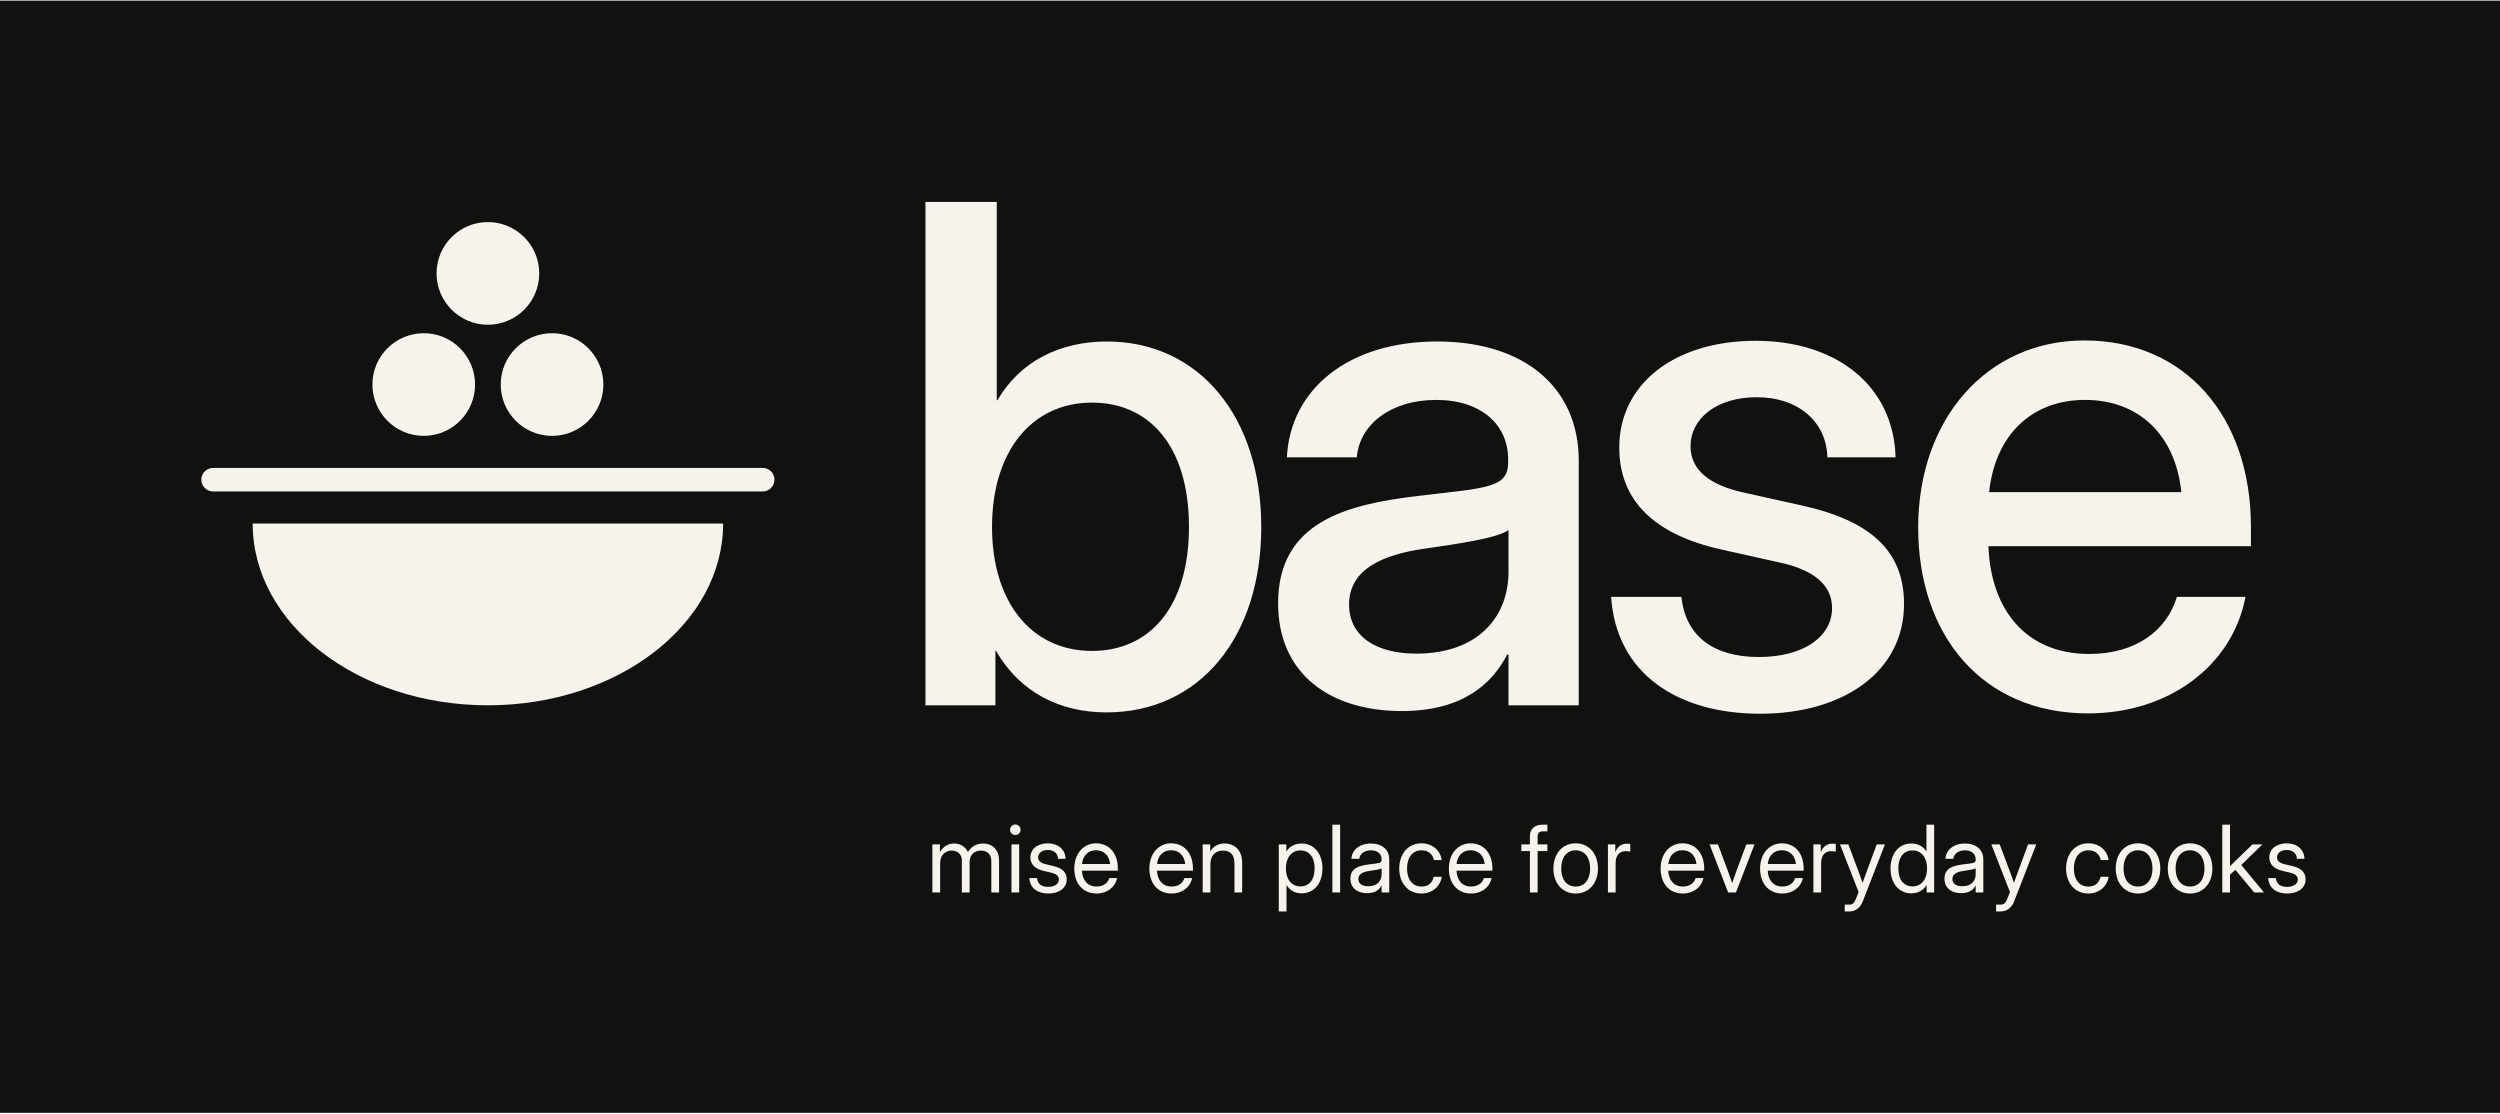
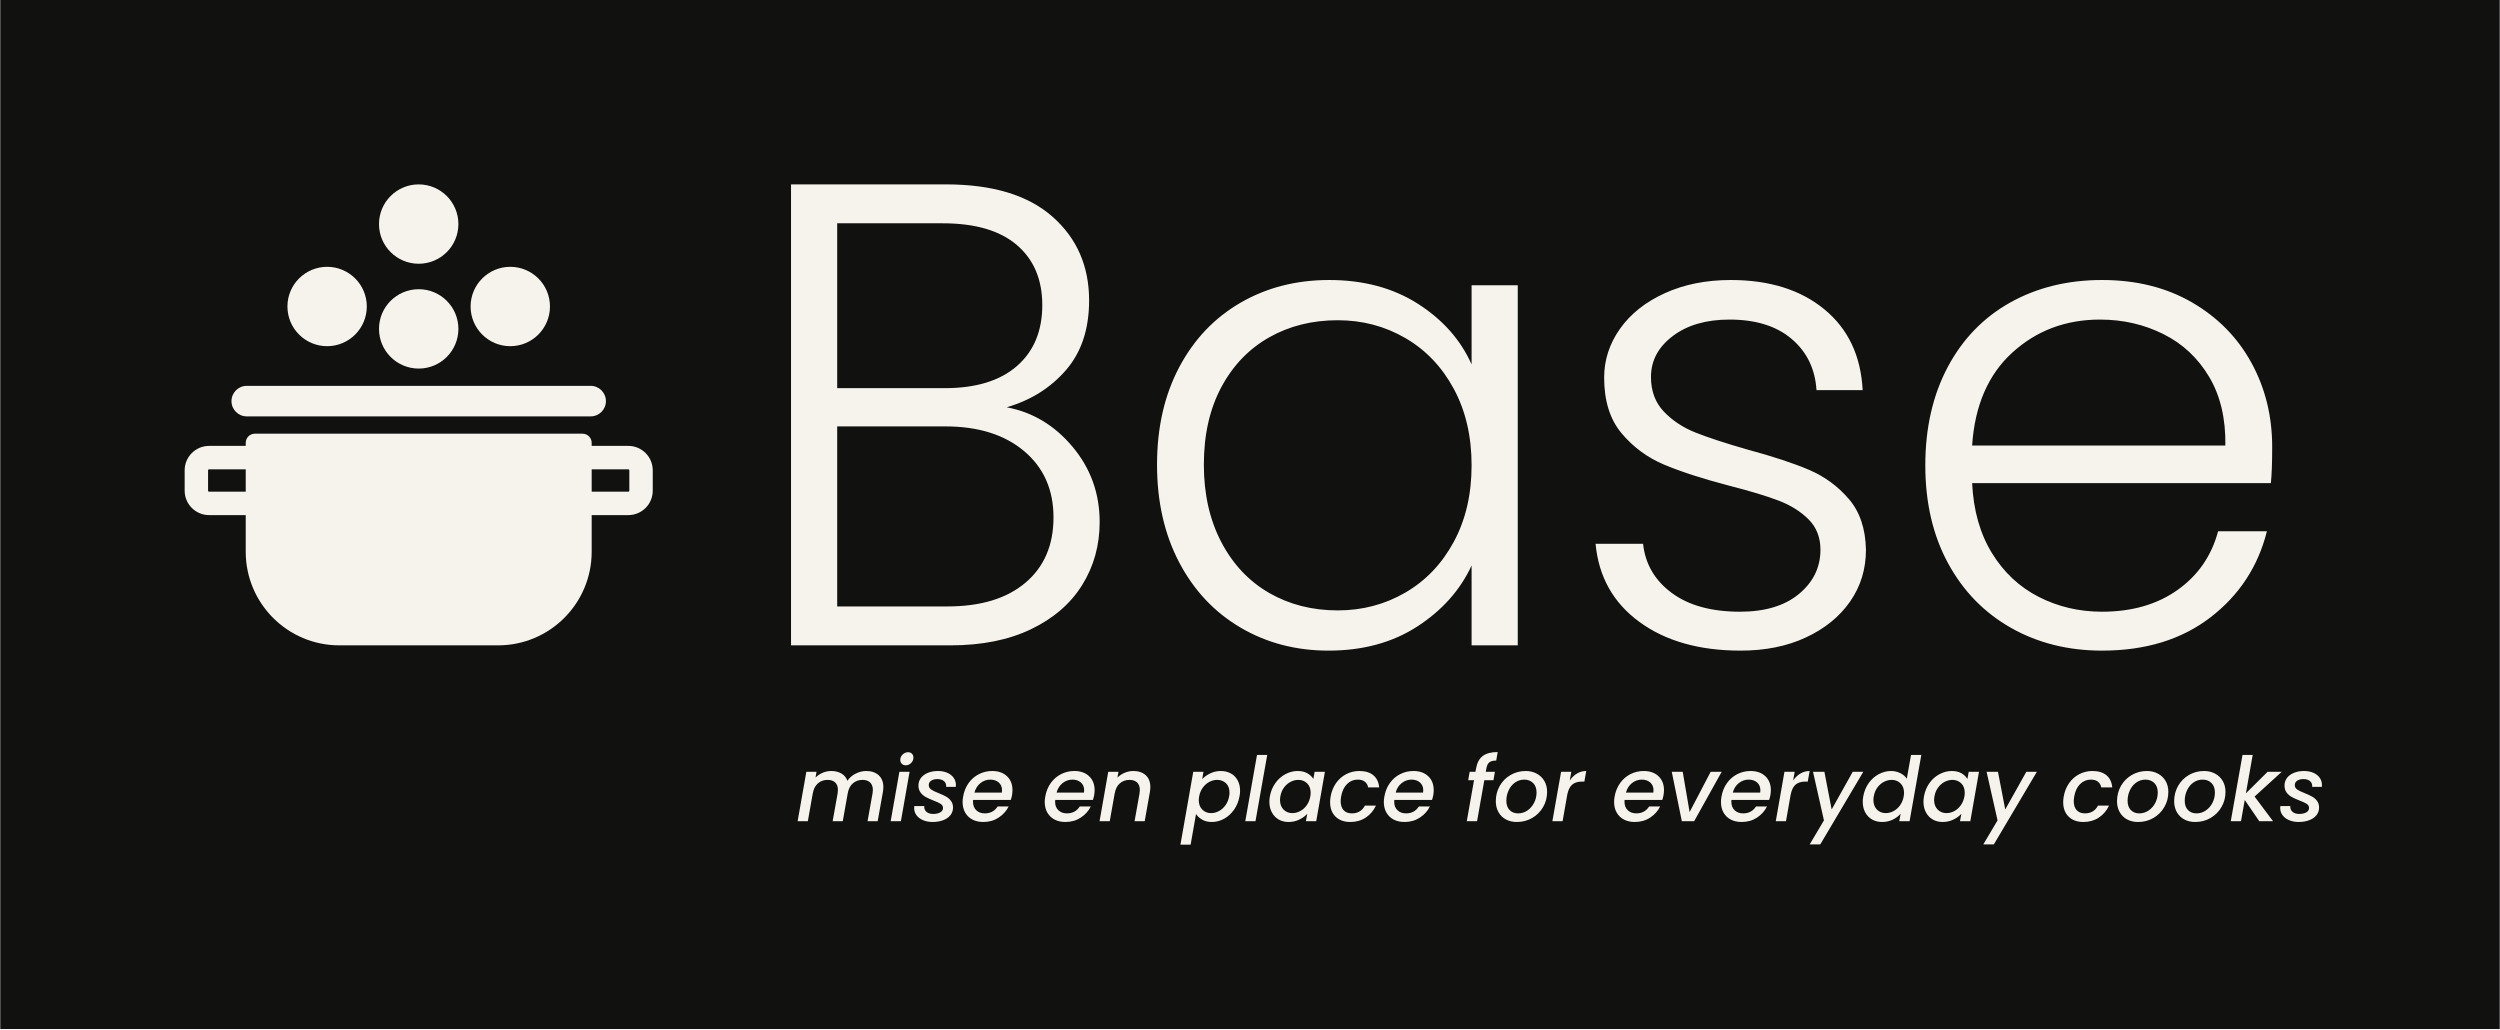
- <svg xmlns="http://www.w3.org/2000/svg" viewBox="0 0 722.69 321.51" width="723" height="322" role="img" aria-label="Base — mise en place for everyday cooks">
-   <rect width="722.693" height="321.507" rx="0" fill="#111110" />
-   <path fill="#F6F3EC" d="M61.6 135.09L220.48 135.09C222.36 135.09 223.88 136.61 223.88 138.49L223.88 138.49C223.88 140.37 222.36 141.89 220.48 141.89L61.6 141.89C59.73 141.89 58.2 140.37 58.2 138.49L58.2 138.49C58.2 136.61 59.73 135.09 61.6 135.09ZM73.04 151.16L209.04 151.16C209.04 180.19 178.6 203.71 141.04 203.71C103.48 203.71 73.04 180.19 73.04 151.16ZM137.33 110.98C137.33 119.18 130.69 125.82 122.5 125.82C114.3 125.82 107.66 119.18 107.66 110.98C107.66 102.79 114.3 96.15 122.5 96.15C130.69 96.15 137.33 102.79 137.33 110.98ZM174.42 110.98C174.42 119.18 167.78 125.82 159.59 125.82C151.39 125.82 144.75 119.18 144.75 110.98C144.75 102.79 151.39 96.15 159.59 96.15C167.78 96.15 174.42 102.79 174.42 110.98ZM155.88 78.86C155.88 87.05 149.23 93.7 141.04 93.7C132.85 93.7 126.2 87.05 126.2 78.86C126.2 70.67 132.85 64.02 141.04 64.02C149.23 64.02 155.88 70.67 155.88 78.86Z" />
-   <path fill="#F6F3EC" d="M319.87 205.76C346.73 205.76 364.6 184.08 364.6 152.15C364.6 120.31 346.63 98.54 319.97 98.54C306.59 98.54 294.97 104.1 288.33 115.53L288.14 115.53L288.14 58.2L267.53 58.2L267.53 203.71L287.75 203.71L287.75 187.99L287.94 187.99C294.87 200 306.4 205.76 319.87 205.76ZM315.68 187.99C298.1 187.99 286.77 173.83 286.77 152.15C286.77 130.47 298.1 116.21 315.68 116.21C332.28 116.21 343.7 128.81 343.7 152.15C343.7 175.39 332.28 187.99 315.68 187.99ZM405.21 205.37C422.98 205.37 431.38 197.36 435.68 189.06L436.07 189.06L436.07 203.71L456.38 203.71L456.38 133.01C456.38 112.01 440.86 98.54 415.46 98.54C389.68 98.54 372.98 112.4 372.01 132.03L392.22 132.03C393 122.56 401.99 115.43 415.17 115.43C428.26 115.43 435.97 122.66 435.97 132.62L435.97 133.5C435.97 141.02 429.53 140.82 410.19 143.16C389.19 145.61 369.47 150.68 369.47 174.22C369.47 194.82 384.7 205.37 405.21 205.37ZM409.41 188.77C397.4 188.77 389.98 183.5 389.98 174.61C389.98 164.16 400.13 160.16 411.36 158.5C422.3 156.93 433.24 155.27 436.07 153.03L436.07 165.14C436.07 177.83 427.57 188.77 409.41 188.77ZM508.81 206.15C532.83 206.15 550.41 194.04 550.41 174.41C550.41 159.47 541.23 150.49 521.11 146L503.53 142.09C494.26 139.94 488.69 135.74 488.69 128.81C488.69 120.9 496.11 114.65 507.83 114.65C520.04 114.65 528.05 121.97 528.24 132.03L547.97 132.03C547.38 111.23 530.78 98.34 507.54 98.34C483.91 98.34 468.09 110.94 468.09 129.2C468.09 144.53 478.24 154.39 497.68 158.69L514.77 162.5C523.65 164.45 529.61 168.55 529.61 175.59C529.61 183.79 521.5 189.75 508.42 189.75C495.04 189.75 487.23 183.5 486.05 172.36L465.74 172.36C467.21 194.73 485.18 206.15 508.81 206.15ZM603.62 206.05C626.96 206.05 645.32 192.29 649.12 172.36L629.3 172.36C626.37 182.13 617.39 188.87 603.91 188.87C585.84 188.87 575.49 176.27 574.81 157.71L650.69 157.71L650.69 152.15C650.69 120.31 631.74 98.24 602.54 98.24C574.42 98.24 554.5 120.9 554.5 152.34C554.5 183.5 573.05 206.05 603.62 206.05ZM575 142.09C576.76 125.68 587.21 115.43 602.74 115.43C618.36 115.43 628.91 125.68 630.57 142.09Z" />
-   <path fill="#F6F3EC" d="M269.53 257.81L271.77 257.81L271.77 249.34C271.77 246.95 273.37 245.71 275.12 245.71C276.8 245.71 278.05 246.82 278.05 248.47L278.05 257.81L280.29 257.81L280.29 248.97C280.29 247.09 281.52 245.71 283.56 245.71C285.15 245.71 286.57 246.55 286.57 248.71L286.57 257.81L288.81 257.81L288.81 248.71C288.81 245.29 286.73 243.66 284.19 243.66C282.13 243.66 280.58 244.74 279.81 246.16C279.23 244.76 277.74 243.66 275.83 243.66C274.13 243.66 272.59 244.54 271.71 246.17L271.71 243.92L269.53 243.92ZM292.39 257.81L294.62 257.81L294.62 243.92L292.39 243.92ZM293.51 241.21C294.35 241.21 295.03 240.53 295.03 239.69C295.03 238.85 294.35 238.16 293.51 238.16C292.66 238.16 291.98 238.85 291.98 239.69C291.98 240.53 292.66 241.21 293.51 241.21ZM303.05 258.12C306.07 258.12 308.36 256.6 308.36 254.02C308.36 252.02 307.15 250.8 304.49 250.17L302.26 249.64C300.92 249.33 300.1 248.71 300.1 247.66C300.1 246.47 301.19 245.53 302.9 245.53C304.69 245.53 305.83 246.61 305.86 248.08L308.04 248.08C307.96 245.32 305.79 243.61 302.9 243.61C299.93 243.61 297.86 245.29 297.86 247.66C297.86 249.68 299.21 251 301.78 251.6L304.02 252.13C305.25 252.42 306.11 253.02 306.11 254.07C306.11 255.31 304.91 256.2 302.99 256.2C301.05 256.2 299.92 255.31 299.76 253.65L297.55 253.65C297.73 256.68 300.07 258.12 303.05 258.12ZM316.99 258.12C320.01 258.12 322.38 256.31 322.91 253.65L320.67 253.65C320.25 255.1 318.96 256.1 316.99 256.1C314.36 256.1 312.86 254.23 312.76 251.51L323.14 251.51L323.14 250.89C323.14 246.58 320.7 243.61 316.83 243.61C313.15 243.61 310.55 246.67 310.55 250.89C310.55 255.07 312.91 258.12 316.99 258.12ZM312.78 249.59C313.02 247.14 314.56 245.61 316.83 245.61C319.12 245.61 320.67 247.14 320.91 249.59ZM338.7 258.12C341.72 258.12 344.09 256.31 344.61 253.65L342.38 253.65C341.96 255.1 340.67 256.1 338.7 256.1C336.07 256.1 334.57 254.23 334.46 251.51L344.85 251.51L344.85 250.89C344.85 246.58 342.4 243.61 338.54 243.61C334.86 243.61 332.25 246.67 332.25 250.89C332.25 255.07 334.62 258.12 338.7 258.12ZM334.49 249.59C334.73 247.14 336.26 245.61 338.54 245.61C340.83 245.61 342.38 247.14 342.61 249.59ZM349.9 249.68C349.9 246.88 351.54 245.71 353.56 245.71C355.64 245.71 356.85 246.93 356.85 249.34L356.85 257.81L359.08 257.81L359.08 249.18C359.08 245.49 356.78 243.66 353.98 243.66C352.22 243.66 350.81 244.38 349.85 245.96L349.85 243.92L347.67 243.92L347.67 257.81L349.9 257.81ZM369.67 263.3L371.9 263.3L371.9 255.7L371.93 255.7C372.93 257.31 374.47 258.07 376.27 258.07C379.88 258.07 382.29 255.14 382.29 250.87C382.29 246.58 379.88 243.66 376.27 243.66C374.47 243.66 372.77 244.42 371.88 245.97L371.85 245.97L371.85 243.92L369.67 243.92ZM375.92 256.06C373.35 256.06 371.72 254.01 371.72 250.87C371.72 247.72 373.35 245.66 375.92 245.66C378.33 245.66 380.03 247.46 380.03 250.87C380.03 254.27 378.33 256.06 375.92 256.06ZM387.4 238.22L385.16 238.22L385.16 257.81L387.4 257.81ZM395.21 258.02C397.74 258.02 398.83 256.83 399.34 255.84L399.39 255.84L399.39 257.81L401.6 257.81L401.6 248.24C401.6 245.49 399.55 243.66 396.32 243.66C393.03 243.66 390.78 245.54 390.66 248.08L392.94 248.08C393.04 246.7 394.38 245.63 396.32 245.63C398.26 245.63 399.39 246.72 399.39 248.24L399.39 248.37C399.39 249.43 398.54 249.33 395.9 249.68C393.11 250.05 390.37 250.63 390.37 253.81C390.37 256.58 392.45 258.02 395.21 258.02ZM395.53 256.02C393.75 256.02 392.66 255.24 392.66 253.94C392.66 252.38 394.19 251.83 395.79 251.6C397.38 251.38 399.05 251.13 399.39 250.81L399.39 252.55C399.39 254.36 398.26 256.02 395.53 256.02ZM410.92 258.12C414.05 258.12 416.39 256.02 416.77 253.28L414.47 253.28C414.03 254.98 413 256.1 410.92 256.1C408.29 256.1 406.74 254.05 406.74 250.89C406.74 247.71 408.3 245.63 410.92 245.63C412.97 245.63 414.18 246.82 414.51 248.45L416.77 248.45C416.39 245.65 414.07 243.61 410.92 243.61C407.07 243.61 404.48 246.63 404.48 250.89C404.48 255.13 407.07 258.12 410.92 258.12ZM425.27 258.12C428.29 258.12 430.66 256.31 431.19 253.65L428.95 253.65C428.53 255.1 427.24 256.1 425.27 256.1C422.64 256.1 421.14 254.23 421.04 251.51L431.42 251.51L431.42 250.89C431.42 246.58 428.98 243.61 425.11 243.61C421.43 243.61 418.83 246.67 418.83 250.89C418.83 255.07 421.19 258.12 425.27 258.12ZM421.06 249.59C421.3 247.14 422.84 245.61 425.11 245.61C427.4 245.61 428.95 247.14 429.19 249.59ZM447.31 243.92L444.49 243.92L444.49 241.79C444.49 240.6 444.94 240.14 446.12 240.14L447.31 240.14L447.31 238.22L445.91 238.22C443.66 238.22 442.26 239.47 442.26 241.45L442.26 243.92L439.78 243.92L439.78 245.84L442.26 245.84L442.26 257.81L444.49 257.81L444.49 245.84L447.31 245.84ZM455.49 258.12C459.34 258.12 461.93 255.13 461.93 250.89C461.93 246.63 459.34 243.61 455.49 243.61C451.64 243.61 449.05 246.63 449.05 250.89C449.05 255.13 451.64 258.12 455.49 258.12ZM455.49 256.1C452.86 256.1 451.31 254.05 451.31 250.89C451.31 247.71 452.87 245.63 455.49 245.63C458.11 245.63 459.67 247.72 459.67 250.89C459.67 254.03 458.12 256.1 455.49 256.1ZM464.81 257.81L467.04 257.81L467.04 249.26C467.04 246.91 468.37 245.87 469.91 245.87C470.55 245.87 471.09 245.97 471.27 246.03L471.27 243.79C471.09 243.77 470.73 243.71 470.33 243.71C468.59 243.71 467.5 244.67 466.99 246.11L466.94 246.11L466.94 243.92L464.81 243.92ZM486.49 258.12C489.51 258.12 491.88 256.31 492.4 253.65L490.17 253.65C489.75 255.1 488.46 256.1 486.49 256.1C483.86 256.1 482.36 254.23 482.25 251.51L492.64 251.51L492.64 250.89C492.64 246.58 490.19 243.61 486.33 243.61C482.65 243.61 480.04 246.67 480.04 250.89C480.04 255.07 482.41 258.12 486.49 258.12ZM482.28 249.59C482.52 247.14 484.05 245.61 486.33 245.61C488.62 245.61 490.17 247.14 490.4 249.59ZM499.56 257.81L501.82 257.81L507.19 243.92L504.81 243.92L501.85 251.92C501.46 252.98 501.1 254.05 500.73 255.11C500.38 254.05 500.01 252.98 499.61 251.92L496.62 243.92L494.2 243.92ZM515.24 258.12C518.27 258.12 520.63 256.31 521.16 253.65L518.92 253.65C518.5 255.1 517.21 256.1 515.24 256.1C512.61 256.1 511.11 254.23 511.01 251.51L521.39 251.51L521.39 250.89C521.39 246.58 518.95 243.61 515.08 243.61C511.4 243.61 508.8 246.67 508.8 250.89C508.8 255.07 511.16 258.12 515.24 258.12ZM511.03 249.59C511.27 247.14 512.81 245.61 515.08 245.61C517.37 245.61 518.92 247.14 519.16 249.59ZM524.21 257.81L526.45 257.81L526.45 249.26C526.45 246.91 527.78 245.87 529.32 245.87C529.96 245.87 530.5 245.97 530.68 246.03L530.68 243.79C530.5 243.77 530.14 243.71 529.74 243.71C528 243.71 526.91 244.67 526.4 246.11L526.34 246.11L526.34 243.92L524.21 243.92ZM533.27 263.3L534.63 263.3C536.38 263.3 537.76 262.25 538.49 260.38L544.89 243.92L542.51 243.92L539.56 251.92C539.18 252.96 538.8 253.99 538.43 255.03C538.08 253.99 537.71 252.96 537.32 251.92L534.32 243.92L531.9 243.92L537.28 257.69L536.51 259.66C536.07 260.82 535.49 261.33 534.63 261.33L533.27 261.33ZM552.52 258.07C554.32 258.07 555.91 257.31 556.91 255.7L556.94 255.7L556.94 257.81L559.12 257.81L559.12 238.22L556.89 238.22L556.89 245.97L556.86 245.97C555.97 244.42 554.32 243.66 552.52 243.66C548.91 243.66 546.5 246.58 546.5 250.87C546.5 255.14 548.91 258.07 552.52 258.07ZM552.86 256.06C550.46 256.06 548.76 254.27 548.76 250.87C548.76 247.46 550.46 245.66 552.86 245.66C555.44 245.66 557.07 247.72 557.07 250.87C557.07 254.01 555.44 256.06 552.86 256.06ZM566.94 258.02C569.46 258.02 570.55 256.83 571.07 255.84L571.12 255.84L571.12 257.81L573.33 257.81L573.33 248.24C573.33 245.49 571.28 243.66 568.04 243.66C564.76 243.66 562.51 245.54 562.39 248.08L564.66 248.08C564.77 246.7 566.11 245.63 568.04 245.63C569.99 245.63 571.12 246.72 571.12 248.24L571.12 248.37C571.12 249.43 570.27 249.33 567.62 249.68C564.84 250.05 562.1 250.63 562.1 253.81C562.1 256.58 564.18 258.02 566.94 258.02ZM567.25 256.02C565.48 256.02 564.39 255.24 564.39 253.94C564.39 252.38 565.91 251.83 567.52 251.6C569.11 251.38 570.78 251.13 571.12 250.81L571.12 252.55C571.12 254.36 569.99 256.02 567.25 256.02ZM577.02 263.3L578.38 263.3C580.13 263.3 581.51 262.25 582.24 260.38L588.64 243.92L586.26 243.92L583.31 251.92C582.93 252.96 582.55 253.99 582.18 255.03C581.83 253.99 581.46 252.96 581.07 251.92L578.07 243.92L575.65 243.92L581.03 257.69L580.26 259.66C579.82 260.82 579.24 261.33 578.38 261.33L577.02 261.33ZM603.69 258.12C606.82 258.12 609.16 256.02 609.55 253.28L607.24 253.28C606.81 254.98 605.77 256.1 603.69 256.1C601.06 256.1 599.51 254.05 599.51 250.89C599.51 247.71 601.08 245.63 603.69 245.63C605.75 245.63 606.96 246.82 607.28 248.45L609.55 248.45C609.16 245.65 606.85 243.61 603.69 243.61C599.84 243.61 597.25 246.63 597.25 250.89C597.25 255.13 599.84 258.12 603.69 258.12ZM618.05 258.12C621.9 258.12 624.49 255.13 624.49 250.89C624.49 246.63 621.9 243.61 618.05 243.61C614.19 243.61 611.6 246.63 611.6 250.89C611.6 255.13 614.19 258.12 618.05 258.12ZM618.05 256.1C615.42 256.1 613.86 254.05 613.86 250.89C613.86 247.71 615.43 245.63 618.05 245.63C620.66 245.63 622.23 247.72 622.23 250.89C622.23 254.03 620.67 256.1 618.05 256.1ZM633.09 258.12C636.95 258.12 639.54 255.13 639.54 250.89C639.54 246.63 636.95 243.61 633.09 243.61C629.24 243.61 626.65 246.63 626.65 250.89C626.65 255.13 629.24 258.12 633.09 258.12ZM633.09 256.1C630.46 256.1 628.91 254.05 628.91 250.89C628.91 247.71 630.48 245.63 633.09 245.63C635.71 245.63 637.27 247.72 637.27 250.89C637.27 254.03 635.72 256.1 633.09 256.1ZM642.41 257.81L644.64 257.81L644.64 252.68L646.2 251.27L651.63 257.81L654.47 257.81L647.9 249.87L654.02 243.92L651.13 243.92L644.67 250.17L644.64 250.17L644.64 238.22L642.41 238.22ZM661.18 258.12C664.2 258.12 666.49 256.6 666.49 254.02C666.49 252.02 665.28 250.8 662.62 250.17L660.39 249.64C659.05 249.33 658.23 248.71 658.23 247.66C658.23 246.47 659.32 245.53 661.03 245.53C662.82 245.53 663.96 246.61 663.99 248.08L666.17 248.08C666.09 245.32 663.93 243.61 661.03 243.61C658.06 243.61 656 245.29 656 247.66C656 249.68 657.34 251 659.92 251.6L662.15 252.13C663.39 252.42 664.24 253.02 664.24 254.07C664.24 255.31 663.04 256.2 661.12 256.2C659.18 256.2 658.05 255.31 657.89 253.65L655.68 253.65C655.87 256.68 658.21 258.12 661.18 258.12Z" />
+ <svg xmlns="http://www.w3.org/2000/svg" viewBox="0 0 758.03 312.08" width="758" height="312" role="img" aria-label="Base — mise en place for everyday cooks">
+   <rect width="758.031" height="312.083" rx="0" fill="#111110" />
+   <path fill="#F6F3EC" d="M77.21 131.53L176.59 131.53C178.12 131.53 179.36 132.77 179.36 134.31L179.36 167.33C179.36 183.01 166.65 195.72 150.97 195.72L102.83 195.72C87.15 195.72 74.44 183.01 74.44 167.33L74.44 134.31C74.44 132.77 75.68 131.53 77.21 131.53ZM74.75 117.02L179.06 117.02C181.61 117.02 183.68 119.1 183.68 121.65L183.68 121.65C183.68 124.21 181.61 126.28 179.06 126.28L74.75 126.28C72.19 126.28 70.12 124.21 70.12 121.65L70.12 121.65C70.12 119.1 72.19 117.02 74.75 117.02ZM74.44 135.23L63.33 135.23C59.24 135.23 55.92 138.55 55.92 142.64L55.92 148.81C55.92 152.9 59.24 156.22 63.33 156.22L74.44 156.22L74.44 149.12L63.33 149.12C63.16 149.12 63.02 148.98 63.02 148.81L63.02 142.64C63.02 142.47 63.16 142.33 63.33 142.33L74.44 142.33ZM179.36 135.23L179.36 142.33L190.47 142.33C190.64 142.33 190.78 142.47 190.78 142.64L190.78 148.81C190.78 148.98 190.64 149.12 190.47 149.12L179.36 149.12L179.36 156.22L190.47 156.22C194.56 156.22 197.88 152.9 197.88 148.81L197.88 142.64C197.88 138.55 194.56 135.23 190.47 135.23L179.36 135.23ZM138.94 99.74C138.94 106.39 133.55 111.78 126.9 111.78C120.25 111.78 114.86 106.39 114.86 99.74C114.86 93.1 120.25 87.71 126.9 87.71C133.55 87.71 138.94 93.1 138.94 99.74ZM111.16 92.95C111.16 99.6 105.77 104.99 99.13 104.99C92.48 104.99 87.09 99.6 87.09 92.95C87.09 86.31 92.48 80.92 99.13 80.92C105.77 80.92 111.16 86.31 111.16 92.95ZM166.71 92.95C166.71 99.6 161.32 104.99 154.67 104.99C148.03 104.99 142.64 99.6 142.64 92.95C142.64 86.31 148.03 80.92 154.67 80.92C161.32 80.92 166.71 86.31 166.71 92.95ZM138.94 67.96C138.94 74.6 133.55 79.99 126.9 79.99C120.25 79.99 114.86 74.6 114.86 67.96C114.86 61.31 120.25 55.92 126.9 55.92C133.55 55.92 138.94 61.31 138.94 67.96Z" />
+   <path fill="#F6F3EC" d="M333.42 158.32C333.42 165.39 331.65 171.75 328.12 177.42C324.59 183.09 319.42 187.55 312.62 190.82C305.82 194.09 297.69 195.72 288.22 195.72L239.82 195.72L239.82 55.92L286.82 55.92C300.95 55.92 311.72 59.19 319.12 65.72C326.52 72.25 330.22 80.72 330.22 91.12C330.22 99.79 327.89 106.82 323.22 112.22C318.55 117.62 312.55 121.39 305.22 123.52C313.09 124.99 319.75 128.99 325.22 135.52C330.69 142.05 333.42 149.65 333.42 158.32ZM253.82 117.72L286.42 117.72C295.89 117.72 303.19 115.49 308.32 111.02C313.45 106.55 316.02 100.39 316.02 92.52C316.02 84.79 313.45 78.72 308.32 74.32C303.19 69.92 295.69 67.72 285.82 67.72L253.82 67.72ZM319.42 156.92C319.42 148.52 316.45 141.82 310.52 136.82C304.59 131.82 296.62 129.32 286.62 129.32L253.82 129.32L253.82 183.92L287.22 183.92C297.35 183.92 305.25 181.52 310.92 176.72C316.59 171.92 319.42 165.32 319.42 156.92ZM403.02 84.92C413.42 84.92 422.39 87.32 429.92 92.12C437.45 96.92 442.89 103.05 446.22 110.52L446.22 86.52L460.22 86.52L460.22 195.72L446.22 195.72L446.22 171.52C442.75 178.99 437.25 185.15 429.72 190.02C422.19 194.89 413.22 197.32 402.82 197.32C392.95 197.32 384.05 194.99 376.12 190.32C368.19 185.65 361.99 179.05 357.52 170.52C353.05 161.99 350.82 152.12 350.82 140.92C350.82 129.72 353.05 119.89 357.52 111.42C361.99 102.95 368.19 96.42 376.12 91.82C384.05 87.22 393.02 84.92 403.02 84.92ZM405.62 97.12C397.89 97.12 390.95 98.85 384.82 102.32C378.69 105.79 373.85 110.82 370.32 117.42C366.79 124.02 365.02 131.85 365.02 140.92C365.02 149.85 366.79 157.69 370.32 164.42C373.85 171.15 378.69 176.29 384.82 179.82C390.95 183.35 397.89 185.12 405.62 185.12C413.09 185.12 419.92 183.32 426.12 179.72C432.32 176.12 437.22 170.99 440.82 164.32C444.42 157.65 446.22 149.92 446.22 141.12C446.22 132.32 444.42 124.59 440.82 117.92C437.22 111.25 432.32 106.12 426.12 102.52C419.92 98.92 413.09 97.12 405.62 97.12ZM483.82 164.92L498.22 164.92C498.89 171.05 501.79 176.02 506.92 179.82C512.05 183.62 518.95 185.52 527.62 185.52C535.22 185.52 541.19 183.72 545.52 180.12C549.85 176.52 552.02 172.05 552.02 166.72C552.02 162.99 550.82 159.92 548.42 157.52C546.02 155.12 542.99 153.22 539.32 151.82C535.65 150.42 530.69 148.92 524.42 147.32C516.29 145.19 509.69 143.05 504.62 140.92C499.55 138.79 495.25 135.62 491.72 131.42C488.19 127.22 486.42 121.59 486.42 114.52C486.42 109.19 488.02 104.25 491.22 99.72C494.42 95.19 498.95 91.59 504.82 88.92C510.69 86.25 517.35 84.92 524.82 84.92C536.55 84.92 546.02 87.89 553.22 93.82C560.42 99.75 564.29 107.92 564.82 118.32L550.82 118.32C550.42 111.92 547.92 106.75 543.32 102.82C538.72 98.89 532.42 96.92 524.42 96.92C517.35 96.92 511.62 98.59 507.22 101.92C502.82 105.25 500.62 109.39 500.62 114.32C500.62 118.59 501.92 122.09 504.52 124.82C507.12 127.55 510.35 129.69 514.22 131.22C518.09 132.75 523.29 134.45 529.82 136.32C537.69 138.45 543.95 140.52 548.62 142.52C553.29 144.52 557.29 147.45 560.62 151.32C563.95 155.19 565.69 160.32 565.82 166.72C565.82 172.59 564.22 177.82 561.02 182.42C557.82 187.02 553.35 190.65 547.62 193.32C541.89 195.99 535.29 197.32 527.82 197.32C515.29 197.32 505.05 194.42 497.12 188.62C489.19 182.82 484.75 174.92 483.82 164.92ZM688.62 146.52L598.02 146.52C598.42 154.79 600.42 161.85 604.02 167.72C607.62 173.59 612.35 178.02 618.22 181.02C624.09 184.02 630.49 185.52 637.42 185.52C646.49 185.52 654.12 183.32 660.32 178.92C666.52 174.52 670.62 168.59 672.62 161.12L687.42 161.12C684.75 171.79 679.05 180.49 670.32 187.22C661.59 193.95 650.62 197.32 637.42 197.32C627.15 197.32 617.95 195.02 609.82 190.42C601.69 185.82 595.32 179.29 590.72 170.82C586.12 162.35 583.82 152.45 583.82 141.12C583.82 129.79 586.09 119.85 590.62 111.32C595.15 102.79 601.49 96.25 609.62 91.72C617.75 87.19 627.02 84.92 637.42 84.92C647.82 84.92 656.92 87.19 664.72 91.72C672.52 96.25 678.52 102.35 682.72 110.02C686.92 117.69 689.02 126.19 689.02 135.52C689.02 140.32 688.89 143.99 688.62 146.52ZM636.82 96.92C626.42 96.92 617.55 100.25 610.22 106.92C602.89 113.59 598.82 122.99 598.02 135.12L674.82 135.12C674.95 126.99 673.32 120.05 669.92 114.32C666.52 108.59 661.89 104.25 656.02 101.32C650.15 98.39 643.75 96.92 636.82 96.92Z" />
+   <path fill="#F6F3EC" d="M267.82 238.72C267.82 239.14 267.77 239.64 267.68 240.22L266.1 249.05L263.03 249.05L264.53 240.68C264.6 240.17 264.64 239.81 264.64 239.59C264.64 238.6 264.36 237.84 263.81 237.31C263.26 236.79 262.49 236.52 261.51 236.52C260.34 236.52 259.35 236.88 258.54 237.6C257.73 238.31 257.22 239.34 257 240.68L255.51 249.05L252.44 249.05L253.94 240.68C254.01 240.17 254.04 239.81 254.04 239.59C254.04 238.6 253.77 237.84 253.22 237.31C252.66 236.79 251.9 236.52 250.92 236.52C249.74 236.52 248.75 236.88 247.95 237.6C247.14 238.31 246.63 239.34 246.41 240.68L246.41 240.6L244.92 249.05L241.82 249.05L244.46 234.08L247.55 234.08L247.25 235.82C247.85 235.2 248.57 234.72 249.41 234.36C250.25 234.01 251.13 233.83 252.03 233.83C253.23 233.83 254.26 234.09 255.12 234.6C255.98 235.1 256.58 235.84 256.92 236.8C257.52 235.89 258.34 235.17 259.39 234.64C260.45 234.1 261.52 233.83 262.63 233.83C264.2 233.83 265.46 234.26 266.4 235.11C267.34 235.96 267.82 237.17 267.82 238.72ZM272.95 230.47C272.95 229.83 273.19 229.28 273.67 228.82C274.15 228.36 274.7 228.13 275.31 228.13C275.8 228.13 276.2 228.28 276.49 228.59C276.79 228.9 276.94 229.29 276.94 229.76C276.94 230.39 276.71 230.94 276.24 231.4C275.77 231.87 275.22 232.1 274.61 232.1C274.12 232.1 273.72 231.94 273.41 231.63C273.1 231.33 272.95 230.94 272.95 230.47ZM275.77 234.08L273.14 249.05L270.04 249.05L272.68 234.08ZM277.16 245.05C277.16 244.91 277.18 244.71 277.21 244.46L280.23 244.46C280.16 245.14 280.36 245.71 280.85 246.17C281.34 246.62 282.03 246.85 282.92 246.85C283.79 246.85 284.5 246.69 285.06 246.38C285.63 246.08 285.91 245.62 285.91 245.03C285.91 244.52 285.68 244.11 285.21 243.8C284.75 243.5 284.01 243.15 283 242.77C282.04 242.39 281.26 242.04 280.66 241.71C280.07 241.39 279.55 240.94 279.12 240.37C278.68 239.8 278.46 239.09 278.46 238.24C278.46 237.37 278.71 236.6 279.21 235.94C279.71 235.28 280.41 234.76 281.3 234.39C282.2 234.02 283.23 233.83 284.39 233.83C285.44 233.83 286.37 234.01 287.2 234.36C288.02 234.72 288.66 235.22 289.12 235.86C289.59 236.5 289.82 237.24 289.82 238.07C289.82 238.33 289.81 238.52 289.79 238.64L286.86 238.64C286.93 237.94 286.73 237.37 286.25 236.93C285.77 236.5 285.08 236.28 284.19 236.28C283.42 236.28 282.79 236.44 282.31 236.77C281.83 237.09 281.59 237.54 281.59 238.1C281.59 238.66 281.83 239.11 282.32 239.44C282.81 239.78 283.56 240.15 284.58 240.54C285.5 240.91 286.25 241.25 286.83 241.58C287.41 241.9 287.91 242.34 288.32 242.88C288.74 243.42 288.95 244.1 288.95 244.92C288.95 245.8 288.68 246.58 288.15 247.24C287.61 247.9 286.87 248.41 285.93 248.76C284.99 249.11 283.92 249.29 282.73 249.29C281.7 249.29 280.75 249.11 279.9 248.76C279.05 248.41 278.38 247.91 277.89 247.27C277.4 246.62 277.16 245.89 277.16 245.05ZM306.98 239.65C306.98 240.06 306.94 240.56 306.85 241.14C306.78 241.54 306.65 242.03 306.47 242.61L295.03 242.61C295.01 242.74 295.01 242.93 295.01 243.18C295.01 244.25 295.34 245.1 296 245.73C296.66 246.37 297.52 246.68 298.59 246.68C300.28 246.68 301.57 245.99 302.48 244.59L305.82 244.59C305.13 245.97 304.11 247.09 302.77 247.97C301.43 248.85 299.89 249.29 298.13 249.29C296.88 249.29 295.78 249.05 294.84 248.56C293.9 248.07 293.17 247.37 292.64 246.45C292.12 245.54 291.85 244.46 291.85 243.23C291.85 242.71 291.91 242.15 292.02 241.55C292.29 240.01 292.84 238.66 293.67 237.49C294.51 236.32 295.54 235.42 296.79 234.79C298.03 234.15 299.38 233.83 300.85 233.83C302.71 233.83 304.2 234.36 305.31 235.41C306.43 236.46 306.98 237.87 306.98 239.65ZM303.81 239.67C303.81 238.68 303.48 237.89 302.82 237.31C302.15 236.73 301.3 236.44 300.25 236.44C299.14 236.44 298.15 236.8 297.26 237.5C296.37 238.21 295.77 239.17 295.44 240.38L303.75 240.38C303.79 240.05 303.81 239.82 303.81 239.67ZM331.89 239.65C331.89 240.06 331.85 240.56 331.76 241.14C331.69 241.54 331.56 242.03 331.38 242.61L319.94 242.61C319.92 242.74 319.91 242.93 319.91 243.18C319.91 244.25 320.24 245.1 320.91 245.73C321.57 246.37 322.43 246.68 323.5 246.68C325.18 246.68 326.48 245.99 327.38 244.59L330.73 244.59C330.04 245.97 329.02 247.09 327.68 247.97C326.34 248.85 324.79 249.29 323.04 249.29C321.79 249.29 320.69 249.05 319.75 248.56C318.81 248.07 318.08 247.37 317.55 246.45C317.03 245.54 316.76 244.46 316.76 243.23C316.76 242.71 316.82 242.15 316.93 241.55C317.2 240.01 317.75 238.66 318.58 237.49C319.42 236.32 320.45 235.42 321.69 234.79C322.93 234.15 324.29 233.83 325.75 233.83C327.62 233.83 329.11 234.36 330.22 235.41C331.34 236.46 331.89 237.87 331.89 239.65ZM328.72 239.67C328.72 238.68 328.38 237.89 327.72 237.31C327.06 236.73 326.21 236.44 325.16 236.44C324.05 236.44 323.06 236.8 322.17 237.5C321.28 238.21 320.68 239.17 320.35 240.38L328.66 240.38C328.7 240.05 328.72 239.82 328.72 239.67ZM348.79 238.72C348.79 239.12 348.74 239.62 348.65 240.22L347.08 249.05L344.01 249.05L345.5 240.68C345.57 240.17 345.61 239.81 345.61 239.59C345.61 238.6 345.33 237.84 344.78 237.31C344.23 236.79 343.47 236.52 342.49 236.52C341.31 236.52 340.32 236.88 339.51 237.6C338.71 238.31 338.2 239.34 337.98 240.68L337.98 240.6L336.48 249.05L333.39 249.05L336.02 234.08L339.12 234.08L338.82 235.82C339.44 235.2 340.16 234.72 341.01 234.36C341.85 234.01 342.72 233.83 343.63 233.83C345.2 233.83 346.46 234.26 347.39 235.1C348.32 235.94 348.79 237.15 348.79 238.72ZM370.17 233.83C371.31 233.83 372.32 234.08 373.21 234.57C374.1 235.06 374.78 235.75 375.27 236.66C375.76 237.57 376.01 238.62 376.01 239.84C376.01 240.36 375.95 240.92 375.84 241.49C375.57 243 375.02 244.34 374.2 245.53C373.38 246.71 372.37 247.64 371.19 248.3C370 248.96 368.75 249.29 367.45 249.29C366.31 249.29 365.34 249.06 364.53 248.6C363.72 248.14 363.09 247.56 362.64 246.87L361.01 256.16L357.92 256.16L361.8 234.08L364.9 234.08L364.52 236.28C365.17 235.59 365.99 235.01 366.97 234.54C367.96 234.07 369.03 233.83 370.17 233.83ZM372.8 240.38C372.8 239.17 372.44 238.22 371.73 237.54C371.01 236.86 370.11 236.52 369.03 236.52C368.25 236.52 367.47 236.72 366.7 237.12C365.93 237.52 365.27 238.1 364.71 238.86C364.15 239.62 363.77 240.52 363.59 241.55C363.52 241.89 363.48 242.26 363.48 242.66C363.48 243.88 363.84 244.84 364.56 245.54C365.27 246.25 366.16 246.6 367.23 246.6C368.03 246.6 368.81 246.4 369.58 245.99C370.35 245.58 371.02 244.99 371.58 244.21C372.14 243.43 372.51 242.53 372.69 241.49C372.77 241.15 372.8 240.78 372.8 240.38ZM384.24 228.95L380.68 249.05L377.58 249.05L381.14 228.95ZM393.47 233.83C394.65 233.83 395.64 234.07 396.43 234.53C397.23 234.99 397.83 235.56 398.23 236.25L398.61 234.08L401.73 234.08L399.1 249.05L395.97 249.05L396.38 246.82C395.73 247.52 394.91 248.11 393.92 248.58C392.93 249.06 391.86 249.29 390.7 249.29C389.58 249.29 388.58 249.04 387.7 248.53C386.82 248.02 386.13 247.3 385.64 246.37C385.14 245.44 384.89 244.36 384.89 243.15C384.89 242.61 384.94 242.06 385.05 241.49C385.32 239.99 385.87 238.66 386.7 237.5C387.52 236.34 388.53 235.44 389.72 234.8C390.92 234.16 392.17 233.83 393.47 233.83ZM397.41 240.44C397.41 239.22 397.05 238.27 396.34 237.57C395.62 236.87 394.73 236.52 393.66 236.52C392.87 236.52 392.09 236.72 391.33 237.11C390.57 237.5 389.91 238.07 389.34 238.82C388.78 239.57 388.41 240.46 388.23 241.49C388.16 241.84 388.12 242.21 388.12 242.61C388.12 243.84 388.48 244.81 389.19 245.53C389.91 246.24 390.8 246.6 391.87 246.6C392.67 246.6 393.45 246.4 394.21 246C394.97 245.61 395.63 245.02 396.19 244.25C396.75 243.48 397.12 242.58 397.3 241.55C397.37 241.2 397.41 240.83 397.41 240.44ZM412.16 233.83C413.97 233.83 415.39 234.26 416.43 235.12C417.46 235.99 418.05 237.21 418.19 238.81L414.85 238.81C414.71 238.06 414.37 237.48 413.84 237.07C413.32 236.65 412.6 236.44 411.7 236.44C410.43 236.44 409.34 236.89 408.44 237.79C407.53 238.68 406.94 239.94 406.65 241.55C406.56 242.13 406.51 242.6 406.51 242.96C406.51 244.16 406.81 245.08 407.41 245.72C408 246.36 408.84 246.68 409.91 246.68C411.7 246.68 413.02 245.9 413.87 244.32L417.21 244.32C416.51 245.84 415.48 247.05 414.13 247.95C412.78 248.84 411.22 249.29 409.44 249.29C407.56 249.29 406.07 248.75 404.96 247.67C403.86 246.6 403.31 245.13 403.31 243.29C403.31 242.73 403.36 242.15 403.47 241.55C403.74 240.01 404.29 238.66 405.11 237.49C405.94 236.32 406.96 235.42 408.18 234.79C409.4 234.15 410.73 233.83 412.16 233.83ZM434.73 239.65C434.73 240.06 434.69 240.56 434.6 241.14C434.53 241.54 434.4 242.03 434.22 242.61L422.78 242.61C422.76 242.74 422.75 242.93 422.75 243.18C422.75 244.25 423.08 245.1 423.75 245.73C424.41 246.37 425.27 246.68 426.34 246.68C428.02 246.68 429.32 245.99 430.22 244.59L433.57 244.59C432.88 245.97 431.86 247.09 430.52 247.97C429.18 248.85 427.63 249.29 425.88 249.29C424.63 249.29 423.53 249.05 422.59 248.56C421.65 248.07 420.92 247.37 420.39 246.45C419.87 245.54 419.6 244.46 419.6 243.23C419.6 242.71 419.66 242.15 419.77 241.55C420.04 240.01 420.59 238.66 421.42 237.49C422.26 236.32 423.29 235.42 424.53 234.79C425.77 234.15 427.13 233.83 428.59 233.83C430.46 233.83 431.95 234.36 433.06 235.41C434.18 236.46 434.73 237.87 434.73 239.65ZM431.56 239.67C431.56 238.68 431.22 237.89 430.56 237.31C429.9 236.73 429.05 236.44 428 236.44C426.89 236.44 425.9 236.8 425.01 237.5C424.12 238.21 423.51 239.17 423.19 240.38L431.5 240.38C431.54 240.05 431.56 239.82 431.56 239.67ZM450.71 233.02L450.52 234.08L453.29 234.08L452.85 236.61L450.08 236.61L447.88 249.05L444.76 249.05L446.96 236.61L445.19 236.61L445.63 234.08L447.39 234.08L447.58 233.02C447.89 231.3 448.57 230.05 449.62 229.26C450.67 228.47 452.17 228.08 454.13 228.08L453.69 230.66C452.75 230.66 452.05 230.84 451.6 231.2C451.15 231.56 450.85 232.17 450.71 233.02ZM453.56 242.99C453.56 241.3 453.95 239.77 454.74 238.37C455.53 236.98 456.61 235.87 458 235.06C459.38 234.24 460.93 233.83 462.63 233.83C463.9 233.83 465.02 234.1 466 234.64C466.98 235.17 467.74 235.91 468.29 236.86C468.85 237.81 469.12 238.91 469.12 240.16C469.12 241.85 468.71 243.39 467.9 244.78C467.08 246.18 465.98 247.28 464.59 248.08C463.19 248.89 461.64 249.29 459.94 249.29C458.67 249.29 457.56 249.03 456.6 248.5C455.64 247.98 454.89 247.24 454.36 246.28C453.82 245.32 453.56 244.22 453.56 242.99ZM465.92 240.35C465.92 239.1 465.56 238.14 464.86 237.46C464.15 236.78 463.26 236.44 462.2 236.44C461.15 236.44 460.21 236.74 459.38 237.33C458.56 237.91 457.92 238.7 457.46 239.69C456.99 240.68 456.76 241.73 456.76 242.85C456.76 244.07 457.09 245.01 457.75 245.68C458.42 246.35 459.27 246.68 460.32 246.68C461.35 246.68 462.3 246.39 463.16 245.8C464.02 245.21 464.69 244.43 465.18 243.46C465.67 242.5 465.92 241.46 465.92 240.35ZM480.99 233.83L480.42 237.04L479.63 237.04C478.44 237.04 477.48 237.34 476.75 237.94C476.03 238.53 475.52 239.57 475.23 241.03L473.82 249.05L470.72 249.05L473.36 234.08L476.46 234.08L475.99 236.71C476.61 235.81 477.34 235.1 478.18 234.6C479.02 234.09 479.96 233.83 480.99 233.83ZM504.57 239.65C504.57 240.06 504.52 240.56 504.43 241.14C504.36 241.54 504.24 242.03 504.05 242.61L492.62 242.61C492.6 242.74 492.59 242.93 492.59 243.18C492.59 244.25 492.92 245.1 493.58 245.73C494.24 246.37 495.11 246.68 496.18 246.68C497.86 246.68 499.16 245.99 500.06 244.59L503.4 244.59C502.71 245.97 501.7 247.09 500.36 247.97C499.02 248.85 497.47 249.29 495.71 249.29C494.47 249.29 493.37 249.05 492.43 248.56C491.49 248.07 490.75 247.37 490.23 246.45C489.7 245.54 489.44 244.46 489.44 243.23C489.44 242.71 489.49 242.15 489.6 241.55C489.87 240.01 490.43 238.66 491.26 237.49C492.09 236.32 493.13 235.42 494.37 234.79C495.61 234.15 496.96 233.83 498.43 233.83C500.3 233.83 501.79 234.36 502.9 235.41C504.01 236.46 504.57 237.87 504.57 239.65ZM501.39 239.67C501.39 238.68 501.06 237.89 500.4 237.31C499.74 236.73 498.88 236.44 497.83 236.44C496.73 236.44 495.73 236.8 494.85 237.5C493.96 238.21 493.35 239.17 493.03 240.38L501.34 240.38C501.37 240.05 501.39 239.82 501.39 239.67ZM512.34 246.28L518.72 234.08L522.06 234.08L513.72 249.05L509.98 249.05L506.93 234.08L510.25 234.08ZM536.98 239.65C536.98 240.06 536.93 240.56 536.84 241.14C536.77 241.54 536.64 242.03 536.46 242.61L525.02 242.61C525.01 242.74 525 242.93 525 243.18C525 244.25 525.33 245.1 525.99 245.73C526.65 246.37 527.51 246.68 528.58 246.68C530.27 246.68 531.56 245.99 532.47 244.59L535.81 244.59C535.12 245.97 534.11 247.09 532.77 247.97C531.43 248.85 529.88 249.29 528.12 249.29C526.87 249.29 525.78 249.05 524.83 248.56C523.89 248.07 523.16 247.37 522.63 246.45C522.11 245.54 521.85 244.46 521.85 243.23C521.85 242.71 521.9 242.15 522.01 241.55C522.28 240.01 522.83 238.66 523.67 237.49C524.5 236.32 525.54 235.42 526.78 234.79C528.02 234.15 529.37 233.83 530.84 233.83C532.7 233.83 534.19 234.36 535.31 235.41C536.42 236.46 536.98 237.87 536.98 239.65ZM533.8 239.67C533.8 238.68 533.47 237.89 532.81 237.31C532.15 236.73 531.29 236.44 530.24 236.44C529.13 236.44 528.14 236.8 527.25 237.5C526.36 238.21 525.76 239.17 525.43 240.38L533.74 240.38C533.78 240.05 533.8 239.82 533.8 239.67ZM548.74 233.83L548.17 237.04L547.38 237.04C546.18 237.04 545.22 237.34 544.5 237.94C543.78 238.53 543.27 239.57 542.98 241.03L541.57 249.05L538.47 249.05L541.1 234.08L544.2 234.08L543.74 236.71C544.36 235.81 545.08 235.1 545.93 234.6C546.77 234.09 547.71 233.83 548.74 233.83ZM553.22 234.08L555.42 245.49L561.8 234.08L565.01 234.08L551.97 256.08L548.76 256.08L553.08 248.8L549.77 234.08ZM573.46 233.83C574.43 233.83 575.36 234.05 576.23 234.47C577.1 234.9 577.76 235.46 578.21 236.17L579.49 228.95L582.61 228.95L579.05 249.05L575.93 249.05L576.34 246.79C575.68 247.53 574.87 248.14 573.9 248.6C572.94 249.06 571.87 249.29 570.71 249.29C569.57 249.29 568.56 249.04 567.67 248.53C566.78 248.02 566.09 247.3 565.59 246.37C565.09 245.44 564.85 244.36 564.85 243.15C564.85 242.61 564.9 242.06 565.01 241.49C565.28 239.99 565.83 238.66 566.65 237.5C567.48 236.34 568.49 235.44 569.68 234.8C570.88 234.16 572.13 233.83 573.46 233.83ZM577.37 240.44C577.37 239.22 577.01 238.27 576.29 237.57C575.58 236.87 574.69 236.52 573.62 236.52C572.82 236.52 572.04 236.72 571.28 237.11C570.52 237.5 569.86 238.07 569.3 238.82C568.74 239.57 568.37 240.46 568.19 241.49C568.11 241.84 568.08 242.21 568.08 242.61C568.08 243.84 568.44 244.81 569.15 245.53C569.87 246.24 570.76 246.6 571.83 246.6C572.62 246.6 573.4 246.4 574.16 246C574.92 245.61 575.58 245.02 576.15 244.25C576.71 243.48 577.08 242.58 577.26 241.55C577.33 241.2 577.37 240.83 577.37 240.44ZM591.85 233.83C593.02 233.83 594.01 234.07 594.81 234.53C595.6 234.99 596.2 235.56 596.6 236.25L596.98 234.08L600.1 234.08L597.47 249.05L594.34 249.05L594.75 246.82C594.1 247.52 593.28 248.11 592.29 248.58C591.31 249.06 590.23 249.29 589.07 249.29C587.95 249.29 586.95 249.04 586.07 248.53C585.19 248.02 584.51 247.3 584.01 246.37C583.51 245.44 583.26 244.36 583.26 243.15C583.26 242.61 583.32 242.06 583.42 241.49C583.7 239.99 584.24 238.66 585.07 237.5C585.89 236.34 586.9 235.44 588.1 234.8C589.29 234.16 590.54 233.83 591.85 233.83ZM595.78 240.44C595.78 239.22 595.43 238.27 594.71 237.57C594 236.87 593.1 236.52 592.04 236.52C591.24 236.52 590.46 236.72 589.7 237.11C588.94 237.5 588.28 238.07 587.72 238.82C587.16 239.57 586.78 240.46 586.6 241.49C586.53 241.84 586.49 242.21 586.49 242.61C586.49 243.84 586.85 244.81 587.57 245.53C588.28 246.24 589.17 246.6 590.24 246.6C591.04 246.6 591.82 246.4 592.58 246C593.34 245.61 594 245.02 594.56 244.25C595.12 243.48 595.49 242.58 595.68 241.55C595.75 241.2 595.78 240.83 595.78 240.44ZM605.86 234.08L608.06 245.49L614.45 234.08L617.65 234.08L604.61 256.08L601.41 256.08L605.73 248.8L602.41 234.08ZM634.49 233.83C636.3 233.83 637.72 234.26 638.76 235.12C639.79 235.99 640.38 237.21 640.52 238.81L637.18 238.81C637.04 238.06 636.7 237.48 636.18 237.07C635.65 236.65 634.94 236.44 634.03 236.44C632.76 236.44 631.68 236.89 630.77 237.79C629.86 238.68 629.27 239.94 628.98 241.55C628.89 242.13 628.84 242.6 628.84 242.96C628.84 244.16 629.14 245.08 629.74 245.72C630.34 246.36 631.17 246.68 632.24 246.68C634.03 246.68 635.35 245.9 636.2 244.32L639.54 244.32C638.84 245.84 637.81 247.05 636.46 247.95C635.11 248.84 633.55 249.29 631.78 249.29C629.89 249.29 628.4 248.75 627.29 247.67C626.19 246.6 625.64 245.13 625.64 243.29C625.64 242.73 625.69 242.15 625.8 241.55C626.07 240.01 626.62 238.66 627.44 237.49C628.27 236.32 629.29 235.42 630.51 234.79C631.73 234.15 633.06 233.83 634.49 233.83ZM641.96 242.99C641.96 241.3 642.36 239.77 643.14 238.37C643.93 236.98 645.02 235.87 646.4 235.06C647.79 234.24 649.33 233.83 651.03 233.83C652.3 233.83 653.42 234.1 654.4 234.64C655.38 235.17 656.15 235.91 656.7 236.86C657.25 237.81 657.53 238.91 657.53 240.16C657.53 241.85 657.12 243.39 656.3 244.78C655.49 246.18 654.38 247.28 652.99 248.08C651.6 248.89 650.05 249.29 648.34 249.29C647.08 249.29 645.96 249.03 645 248.5C644.04 247.98 643.3 247.24 642.76 246.28C642.23 245.32 641.96 244.22 641.96 242.99ZM654.32 240.35C654.32 239.1 653.97 238.14 653.26 237.46C652.56 236.78 651.67 236.44 650.6 236.44C649.55 236.44 648.61 236.74 647.79 237.33C646.96 237.91 646.32 238.7 645.86 239.69C645.4 240.68 645.17 241.73 645.17 242.85C645.17 244.07 645.5 245.01 646.16 245.68C646.82 246.35 647.67 246.68 648.73 246.68C649.76 246.68 650.7 246.39 651.56 245.8C652.42 245.21 653.1 244.43 653.59 243.46C654.08 242.5 654.32 241.46 654.32 240.35ZM659.29 242.99C659.29 241.3 659.69 239.77 660.47 238.37C661.26 236.98 662.35 235.87 663.73 235.06C665.12 234.24 666.66 233.83 668.36 233.83C669.63 233.83 670.75 234.1 671.73 234.64C672.71 235.17 673.48 235.91 674.03 236.86C674.58 237.81 674.86 238.91 674.86 240.16C674.86 241.85 674.45 243.39 673.63 244.78C672.82 246.18 671.71 247.28 670.32 248.08C668.93 248.89 667.38 249.29 665.68 249.29C664.41 249.29 663.29 249.03 662.33 248.5C661.37 247.98 660.63 247.24 660.09 246.28C659.56 245.32 659.29 244.22 659.29 242.99ZM671.65 240.35C671.65 239.1 671.3 238.14 670.59 237.46C669.89 236.78 669 236.44 667.93 236.44C666.88 236.44 665.94 236.74 665.12 237.33C664.29 237.91 663.65 238.7 663.19 239.69C662.73 240.68 662.5 241.73 662.5 242.85C662.5 244.07 662.83 245.01 663.49 245.68C664.15 246.35 665.01 246.68 666.06 246.68C667.09 246.68 668.03 246.39 668.89 245.8C669.75 245.21 670.43 244.43 670.92 243.46C671.41 242.5 671.65 241.46 671.65 240.35ZM683.68 241.58L689.28 249.05L685.1 249.05L680.7 242.61L679.56 249.05L676.46 249.05L680.02 228.95L683.11 228.95L681.05 240.6L687.62 234.08L691.91 234.08ZM691.45 245.05C691.45 244.91 691.47 244.71 691.51 244.46L694.52 244.46C694.45 245.14 694.66 245.71 695.15 246.17C695.64 246.62 696.32 246.85 697.21 246.85C698.08 246.85 698.8 246.69 699.36 246.38C699.92 246.08 700.2 245.62 700.2 245.03C700.2 244.52 699.97 244.11 699.51 243.8C699.05 243.5 698.31 243.15 697.29 242.77C696.33 242.39 695.55 242.04 694.96 241.71C694.36 241.39 693.84 240.94 693.41 240.37C692.97 239.8 692.76 239.09 692.76 238.24C692.76 237.37 693.01 236.6 693.5 235.94C694 235.28 694.7 234.76 695.6 234.39C696.49 234.02 697.52 233.83 698.68 233.83C699.73 233.83 700.67 234.01 701.49 234.36C702.31 234.72 702.96 235.22 703.42 235.86C703.88 236.5 704.11 237.24 704.11 238.07C704.11 238.33 704.1 238.52 704.08 238.64L701.15 238.64C701.22 237.94 701.02 237.37 700.54 236.93C700.06 236.5 699.38 236.28 698.49 236.28C697.71 236.28 697.08 236.44 696.6 236.77C696.12 237.09 695.88 237.54 695.88 238.1C695.88 238.66 696.12 239.11 696.61 239.44C697.1 239.78 697.85 240.15 698.87 240.54C699.79 240.91 700.54 241.25 701.12 241.58C701.7 241.9 702.2 242.34 702.62 242.88C703.03 243.42 703.24 244.1 703.24 244.92C703.24 245.8 702.97 246.58 702.44 247.24C701.91 247.9 701.17 248.41 700.23 248.76C699.28 249.11 698.22 249.29 697.02 249.29C695.99 249.29 695.05 249.11 694.2 248.76C693.35 248.41 692.68 247.91 692.19 247.27C691.7 246.62 691.45 245.89 691.45 245.05Z" />
</svg>
